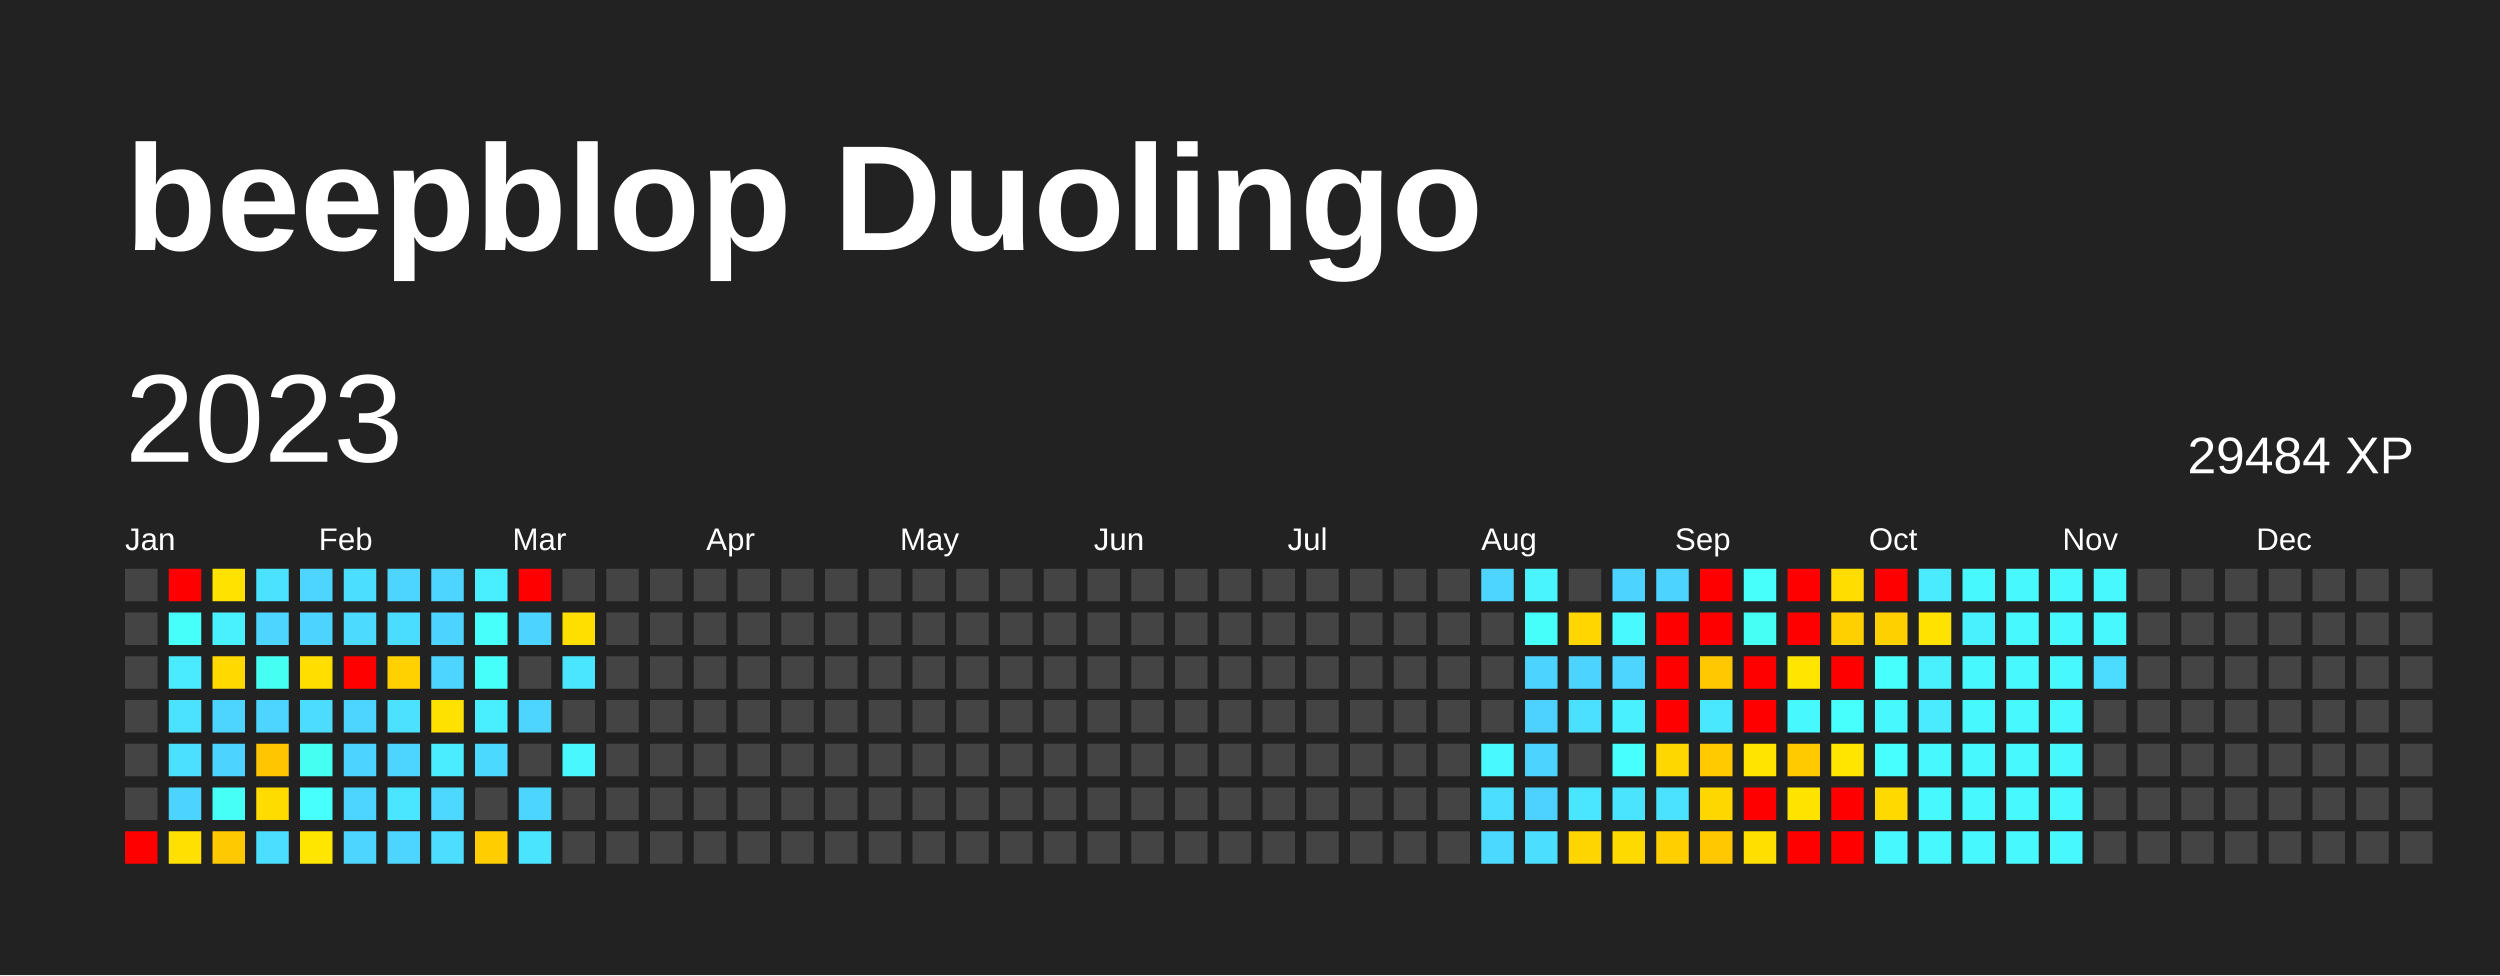
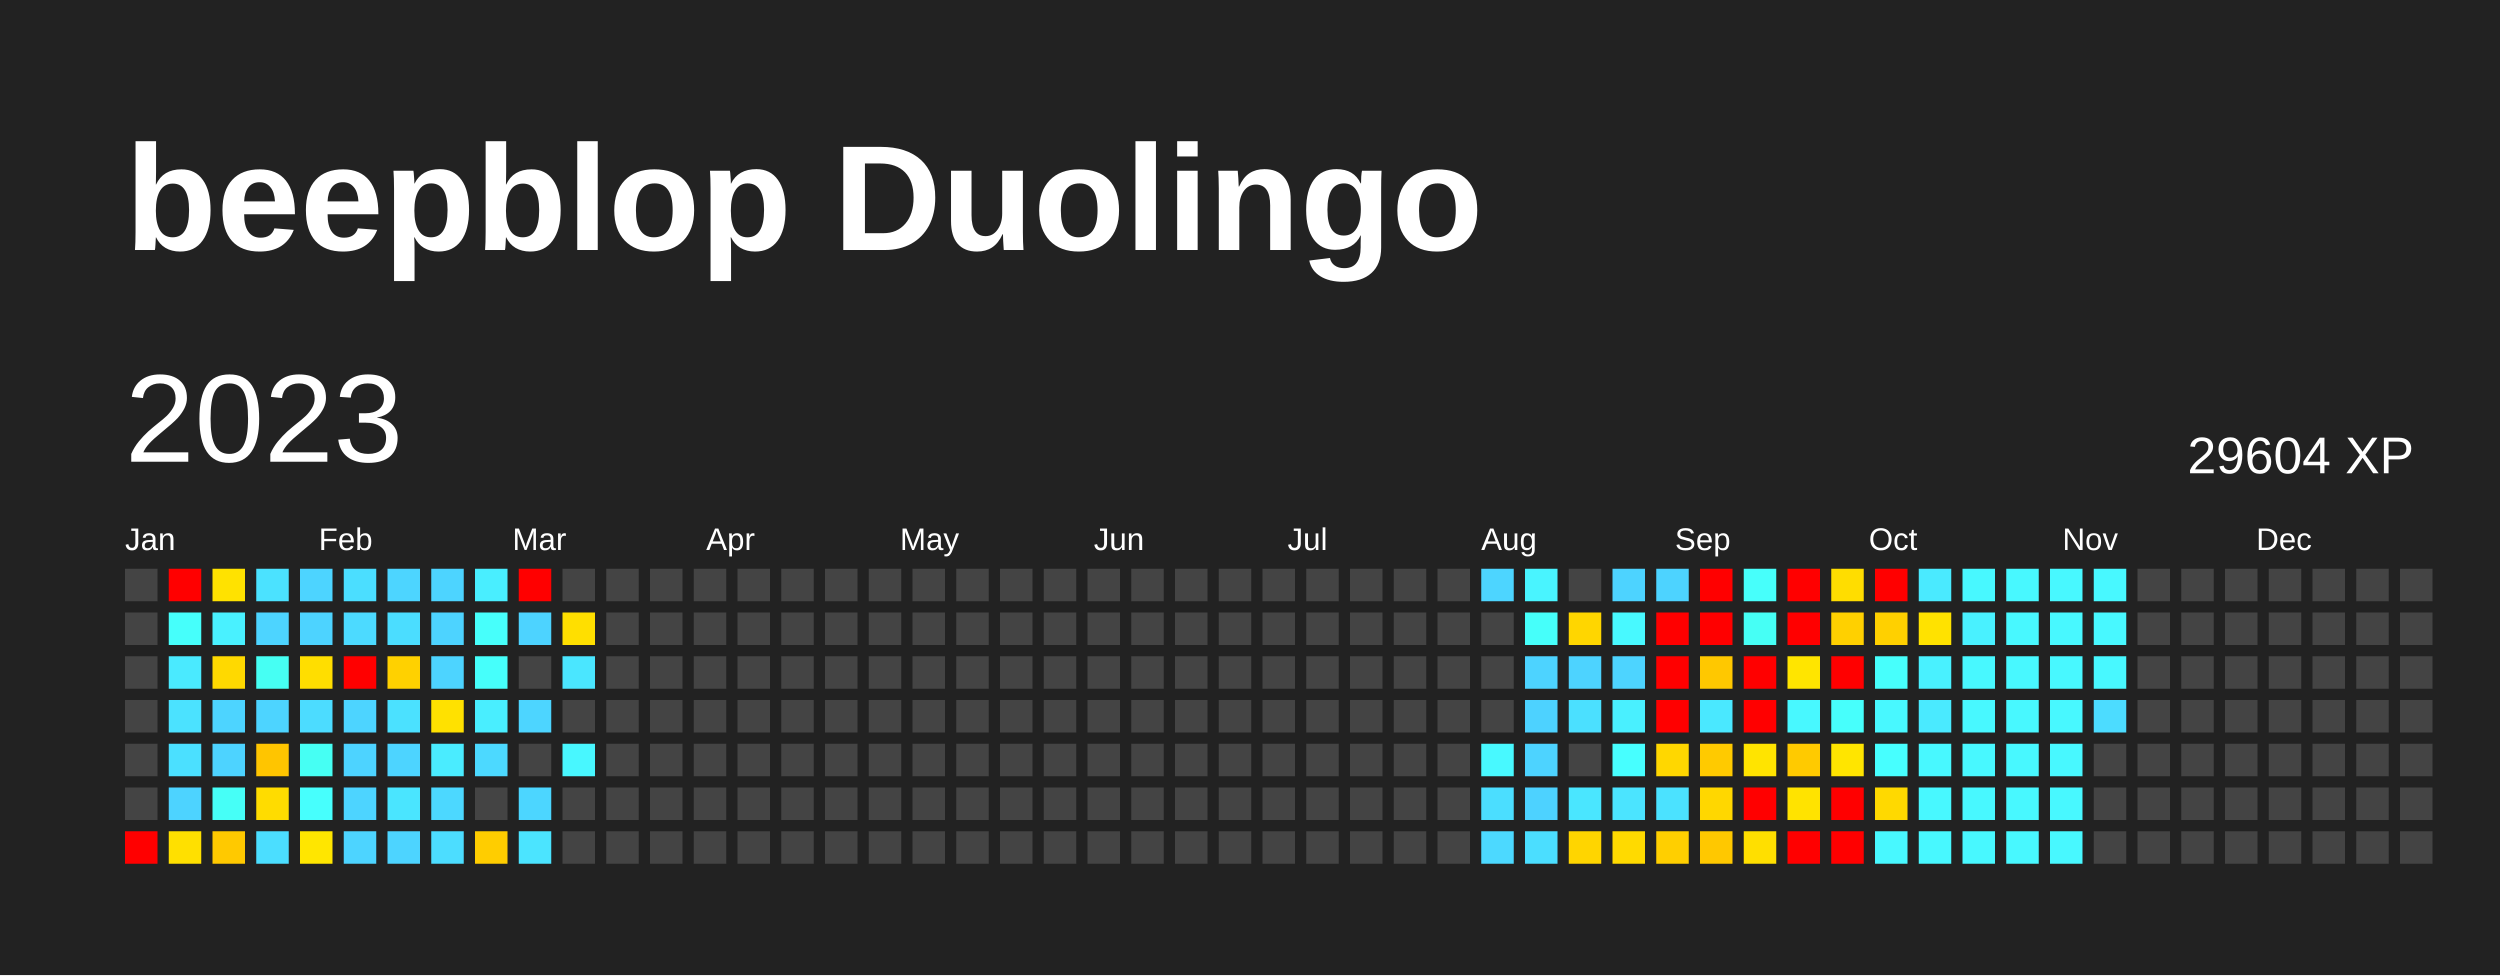
<svg xmlns="http://www.w3.org/2000/svg" baseProfile="full" height="78mm" version="1.1" viewBox="0,0,200,78" width="200mm">
  <defs />
  <rect fill="#222222" height="78" width="200" x="0" y="0" />
  <text fill="#FFFFFF" style="font-size:12px; font-family:Arial; font-weight:bold;" x="10" y="20">beepblop Duolingo</text>
  <text dominant-baseline="hanging" fill="#FFFFFF" style="font-size:10.0px; font-family:Arial;" x="10" y="30">2023</text>
-   <text dominant-baseline="hanging" fill="#FFFFFF" style="font-size:4.125px; font-family:Arial;" x="175" y="35">29484 XP</text>
+   <text dominant-baseline="hanging" fill="#FFFFFF" style="font-size:4.125px; font-family:Arial;" x="175" y="35">29604 XP</text>
  <text fill="#FFFFFF" style="font-size:2.5px; font-family:Arial" x="10.0" y="44">Jan</text>
  <text fill="#FFFFFF" style="font-size:2.5px; font-family:Arial" x="25.5" y="44">Feb</text>
  <text fill="#FFFFFF" style="font-size:2.5px; font-family:Arial" x="41.0" y="44">Mar</text>
  <text fill="#FFFFFF" style="font-size:2.5px; font-family:Arial" x="56.5" y="44">Apr</text>
  <text fill="#FFFFFF" style="font-size:2.5px; font-family:Arial" x="72.0" y="44">May</text>
  <text fill="#FFFFFF" style="font-size:2.5px; font-family:Arial" x="87.5" y="44">Jun</text>
  <text fill="#FFFFFF" style="font-size:2.5px; font-family:Arial" x="103.0" y="44">Jul</text>
  <text fill="#FFFFFF" style="font-size:2.5px; font-family:Arial" x="118.5" y="44">Aug</text>
  <text fill="#FFFFFF" style="font-size:2.5px; font-family:Arial" x="134.0" y="44">Sep</text>
  <text fill="#FFFFFF" style="font-size:2.5px; font-family:Arial" x="149.5" y="44">Oct</text>
  <text fill="#FFFFFF" style="font-size:2.5px; font-family:Arial" x="165.0" y="44">Nov</text>
  <text fill="#FFFFFF" style="font-size:2.5px; font-family:Arial" x="180.5" y="44">Dec</text>
  <rect fill="#444444" height="2.6" width="2.6" x="10.0" y="45.5" />
  <rect fill="#444444" height="2.6" width="2.6" x="10.0" y="49.0" />
  <rect fill="#444444" height="2.6" width="2.6" x="10.0" y="52.5" />
  <rect fill="#444444" height="2.6" width="2.6" x="10.0" y="56.0" />
  <rect fill="#444444" height="2.6" width="2.6" x="10.0" y="59.5" />
  <rect fill="#444444" height="2.6" width="2.6" x="10.0" y="63.0" />
  <rect fill="red" height="2.6" width="2.6" x="10.0" y="66.5" />
  <rect fill="red" height="2.6" width="2.6" x="13.5" y="45.5" />
  <rect fill="#46fffb" height="2.6" width="2.6" x="13.5" y="49.0" />
  <rect fill="#4aeaff" height="2.6" width="2.6" x="13.5" y="52.5" />
  <rect fill="#4be2ff" height="2.6" width="2.6" x="13.5" y="56.0" />
  <rect fill="#4be0ff" height="2.6" width="2.6" x="13.5" y="59.5" />
  <rect fill="#4dd3ff" height="2.6" width="2.6" x="13.5" y="63.0" />
  <rect fill="#ffe000" height="2.6" width="2.6" x="13.5" y="66.5" />
  <rect fill="#ffe200" height="2.6" width="2.6" x="17.0" y="45.5" />
  <rect fill="#49f1ff" height="2.6" width="2.6" x="17.0" y="49.0" />
  <rect fill="#ffd900" height="2.6" width="2.6" x="17.0" y="52.5" />
  <rect fill="#4dd4ff" height="2.6" width="2.6" x="17.0" y="56.0" />
  <rect fill="#4dd3ff" height="2.6" width="2.6" x="17.0" y="59.5" />
  <rect fill="#46fff7" height="2.6" width="2.6" x="17.0" y="63.0" />
  <rect fill="#ffc900" height="2.6" width="2.6" x="17.0" y="66.5" />
  <rect fill="#4be2ff" height="2.6" width="2.6" x="20.5" y="45.5" />
  <rect fill="#4dd4ff" height="2.6" width="2.6" x="20.5" y="49.0" />
  <rect fill="#46fff3" height="2.6" width="2.6" x="20.5" y="52.5" />
  <rect fill="#4dd4ff" height="2.6" width="2.6" x="20.5" y="56.0" />
  <rect fill="#ffc500" height="2.6" width="2.6" x="20.5" y="59.5" />
  <rect fill="#ffdc00" height="2.6" width="2.6" x="20.5" y="63.0" />
  <rect fill="#4bdeff" height="2.6" width="2.6" x="20.5" y="66.5" />
  <rect fill="#4dd4ff" height="2.6" width="2.6" x="24.0" y="45.5" />
  <rect fill="#4dd3ff" height="2.6" width="2.6" x="24.0" y="49.0" />
  <rect fill="#ffde00" height="2.6" width="2.6" x="24.0" y="52.5" />
  <rect fill="#4cdcff" height="2.6" width="2.6" x="24.0" y="56.0" />
  <rect fill="#46fff3" height="2.6" width="2.6" x="24.0" y="59.5" />
  <rect fill="#47fffd" height="2.6" width="2.6" x="24.0" y="63.0" />
  <rect fill="#ffe600" height="2.6" width="2.6" x="24.0" y="66.5" />
  <rect fill="#4bdeff" height="2.6" width="2.6" x="27.5" y="45.5" />
  <rect fill="#4cdaff" height="2.6" width="2.6" x="27.5" y="49.0" />
  <rect fill="red" height="2.6" width="2.6" x="27.5" y="52.5" />
  <rect fill="#4dd4ff" height="2.6" width="2.6" x="27.5" y="56.0" />
  <rect fill="#4dd3ff" height="2.6" width="2.6" x="27.5" y="59.5" />
  <rect fill="#4dd4ff" height="2.6" width="2.6" x="27.5" y="63.0" />
  <rect fill="#4dd4ff" height="2.6" width="2.6" x="27.5" y="66.5" />
  <rect fill="#4dd5ff" height="2.6" width="2.6" x="31.0" y="45.5" />
  <rect fill="#4bddff" height="2.6" width="2.6" x="31.0" y="49.0" />
  <rect fill="#ffd100" height="2.6" width="2.6" x="31.0" y="52.5" />
  <rect fill="#4be1ff" height="2.6" width="2.6" x="31.0" y="56.0" />
  <rect fill="#4dd4ff" height="2.6" width="2.6" x="31.0" y="59.5" />
  <rect fill="#4ae5ff" height="2.6" width="2.6" x="31.0" y="63.0" />
  <rect fill="#4dd4ff" height="2.6" width="2.6" x="31.0" y="66.5" />
  <rect fill="#4dd4ff" height="2.6" width="2.6" x="34.5" y="45.5" />
  <rect fill="#4dd3ff" height="2.6" width="2.6" x="34.5" y="49.0" />
  <rect fill="#4dd4ff" height="2.6" width="2.6" x="34.5" y="52.5" />
  <rect fill="#ffe100" height="2.6" width="2.6" x="34.5" y="56.0" />
  <rect fill="#4aecff" height="2.6" width="2.6" x="34.5" y="59.5" />
  <rect fill="#4cd8ff" height="2.6" width="2.6" x="34.5" y="63.0" />
  <rect fill="#4cddff" height="2.6" width="2.6" x="34.5" y="66.5" />
  <rect fill="#49eeff" height="2.6" width="2.6" x="38.0" y="45.5" />
  <rect fill="#47fffb" height="2.6" width="2.6" x="38.0" y="49.0" />
  <rect fill="#46fffb" height="2.6" width="2.6" x="38.0" y="52.5" />
  <rect fill="#49eeff" height="2.6" width="2.6" x="38.0" y="56.0" />
  <rect fill="#4cd9ff" height="2.6" width="2.6" x="38.0" y="59.5" />
  <rect fill="#444444" height="2.6" width="2.6" x="38.0" y="63.0" />
  <rect fill="#ffcd00" height="2.6" width="2.6" x="38.0" y="66.5" />
  <rect fill="red" height="2.6" width="2.6" x="41.5" y="45.5" />
  <rect fill="#4dd3ff" height="2.6" width="2.6" x="41.5" y="49.0" />
  <rect fill="#444444" height="2.6" width="2.6" x="41.5" y="52.5" />
  <rect fill="#4dd5ff" height="2.6" width="2.6" x="41.5" y="56.0" />
  <rect fill="#444444" height="2.6" width="2.6" x="41.5" y="59.5" />
  <rect fill="#4cd6ff" height="2.6" width="2.6" x="41.5" y="63.0" />
  <rect fill="#4be4ff" height="2.6" width="2.6" x="41.5" y="66.5" />
  <rect fill="#444444" height="2.6" width="2.6" x="45.0" y="45.5" />
  <rect fill="#ffdf00" height="2.6" width="2.6" x="45.0" y="49.0" />
  <rect fill="#4ae6ff" height="2.6" width="2.6" x="45.0" y="52.5" />
  <rect fill="#444444" height="2.6" width="2.6" x="45.0" y="56.0" />
  <rect fill="#48f7ff" height="2.6" width="2.6" x="45.0" y="59.5" />
  <rect fill="#444444" height="2.6" width="2.6" x="45.0" y="63.0" />
  <rect fill="#444444" height="2.6" width="2.6" x="45.0" y="66.5" />
  <rect fill="#444444" height="2.6" width="2.6" x="48.5" y="45.5" />
  <rect fill="#444444" height="2.6" width="2.6" x="48.5" y="49.0" />
  <rect fill="#444444" height="2.6" width="2.6" x="48.5" y="52.5" />
  <rect fill="#444444" height="2.6" width="2.6" x="48.5" y="56.0" />
  <rect fill="#444444" height="2.6" width="2.6" x="48.5" y="59.5" />
  <rect fill="#444444" height="2.6" width="2.6" x="48.5" y="63.0" />
  <rect fill="#444444" height="2.6" width="2.6" x="48.5" y="66.5" />
  <rect fill="#444444" height="2.6" width="2.6" x="52.0" y="45.5" />
  <rect fill="#444444" height="2.6" width="2.6" x="52.0" y="49.0" />
  <rect fill="#444444" height="2.6" width="2.6" x="52.0" y="52.5" />
  <rect fill="#444444" height="2.6" width="2.6" x="52.0" y="56.0" />
  <rect fill="#444444" height="2.6" width="2.6" x="52.0" y="59.5" />
  <rect fill="#444444" height="2.6" width="2.6" x="52.0" y="63.0" />
  <rect fill="#444444" height="2.6" width="2.6" x="52.0" y="66.5" />
  <rect fill="#444444" height="2.6" width="2.6" x="55.5" y="45.5" />
  <rect fill="#444444" height="2.6" width="2.6" x="55.5" y="49.0" />
  <rect fill="#444444" height="2.6" width="2.6" x="55.5" y="52.5" />
  <rect fill="#444444" height="2.6" width="2.6" x="55.5" y="56.0" />
  <rect fill="#444444" height="2.6" width="2.6" x="55.5" y="59.5" />
  <rect fill="#444444" height="2.6" width="2.6" x="55.5" y="63.0" />
  <rect fill="#444444" height="2.6" width="2.6" x="55.5" y="66.5" />
  <rect fill="#444444" height="2.6" width="2.6" x="59.0" y="45.5" />
  <rect fill="#444444" height="2.6" width="2.6" x="59.0" y="49.0" />
  <rect fill="#444444" height="2.6" width="2.6" x="59.0" y="52.5" />
  <rect fill="#444444" height="2.6" width="2.6" x="59.0" y="56.0" />
  <rect fill="#444444" height="2.6" width="2.6" x="59.0" y="59.5" />
  <rect fill="#444444" height="2.6" width="2.6" x="59.0" y="63.0" />
  <rect fill="#444444" height="2.6" width="2.6" x="59.0" y="66.5" />
  <rect fill="#444444" height="2.6" width="2.6" x="62.5" y="45.5" />
  <rect fill="#444444" height="2.6" width="2.6" x="62.5" y="49.0" />
  <rect fill="#444444" height="2.6" width="2.6" x="62.5" y="52.5" />
  <rect fill="#444444" height="2.6" width="2.6" x="62.5" y="56.0" />
  <rect fill="#444444" height="2.6" width="2.6" x="62.5" y="59.5" />
  <rect fill="#444444" height="2.6" width="2.6" x="62.5" y="63.0" />
  <rect fill="#444444" height="2.6" width="2.6" x="62.5" y="66.5" />
  <rect fill="#444444" height="2.6" width="2.6" x="66.0" y="45.5" />
  <rect fill="#444444" height="2.6" width="2.6" x="66.0" y="49.0" />
  <rect fill="#444444" height="2.6" width="2.6" x="66.0" y="52.5" />
  <rect fill="#444444" height="2.6" width="2.6" x="66.0" y="56.0" />
  <rect fill="#444444" height="2.6" width="2.6" x="66.0" y="59.5" />
  <rect fill="#444444" height="2.6" width="2.6" x="66.0" y="63.0" />
  <rect fill="#444444" height="2.6" width="2.6" x="66.0" y="66.5" />
  <rect fill="#444444" height="2.6" width="2.6" x="69.5" y="45.5" />
  <rect fill="#444444" height="2.6" width="2.6" x="69.5" y="49.0" />
  <rect fill="#444444" height="2.6" width="2.6" x="69.5" y="52.5" />
  <rect fill="#444444" height="2.6" width="2.6" x="69.5" y="56.0" />
  <rect fill="#444444" height="2.6" width="2.6" x="69.5" y="59.5" />
  <rect fill="#444444" height="2.6" width="2.6" x="69.5" y="63.0" />
  <rect fill="#444444" height="2.6" width="2.6" x="69.5" y="66.5" />
  <rect fill="#444444" height="2.6" width="2.6" x="73.0" y="45.5" />
  <rect fill="#444444" height="2.6" width="2.6" x="73.0" y="49.0" />
  <rect fill="#444444" height="2.6" width="2.6" x="73.0" y="52.5" />
  <rect fill="#444444" height="2.6" width="2.6" x="73.0" y="56.0" />
  <rect fill="#444444" height="2.6" width="2.6" x="73.0" y="59.5" />
  <rect fill="#444444" height="2.6" width="2.6" x="73.0" y="63.0" />
  <rect fill="#444444" height="2.6" width="2.6" x="73.0" y="66.5" />
  <rect fill="#444444" height="2.6" width="2.6" x="76.5" y="45.5" />
  <rect fill="#444444" height="2.6" width="2.6" x="76.5" y="49.0" />
  <rect fill="#444444" height="2.6" width="2.6" x="76.5" y="52.5" />
  <rect fill="#444444" height="2.6" width="2.6" x="76.5" y="56.0" />
  <rect fill="#444444" height="2.6" width="2.6" x="76.5" y="59.5" />
  <rect fill="#444444" height="2.6" width="2.6" x="76.5" y="63.0" />
  <rect fill="#444444" height="2.6" width="2.6" x="76.5" y="66.5" />
  <rect fill="#444444" height="2.6" width="2.6" x="80.0" y="45.5" />
  <rect fill="#444444" height="2.6" width="2.6" x="80.0" y="49.0" />
  <rect fill="#444444" height="2.6" width="2.6" x="80.0" y="52.5" />
  <rect fill="#444444" height="2.6" width="2.6" x="80.0" y="56.0" />
  <rect fill="#444444" height="2.6" width="2.6" x="80.0" y="59.5" />
  <rect fill="#444444" height="2.6" width="2.6" x="80.0" y="63.0" />
  <rect fill="#444444" height="2.6" width="2.6" x="80.0" y="66.5" />
  <rect fill="#444444" height="2.6" width="2.6" x="83.5" y="45.5" />
  <rect fill="#444444" height="2.6" width="2.6" x="83.5" y="49.0" />
  <rect fill="#444444" height="2.6" width="2.6" x="83.5" y="52.5" />
  <rect fill="#444444" height="2.6" width="2.6" x="83.5" y="56.0" />
  <rect fill="#444444" height="2.6" width="2.6" x="83.5" y="59.5" />
  <rect fill="#444444" height="2.6" width="2.6" x="83.5" y="63.0" />
  <rect fill="#444444" height="2.6" width="2.6" x="83.5" y="66.5" />
  <rect fill="#444444" height="2.6" width="2.6" x="87.0" y="45.5" />
  <rect fill="#444444" height="2.6" width="2.6" x="87.0" y="49.0" />
  <rect fill="#444444" height="2.6" width="2.6" x="87.0" y="52.5" />
  <rect fill="#444444" height="2.6" width="2.6" x="87.0" y="56.0" />
  <rect fill="#444444" height="2.6" width="2.6" x="87.0" y="59.5" />
  <rect fill="#444444" height="2.6" width="2.6" x="87.0" y="63.0" />
  <rect fill="#444444" height="2.6" width="2.6" x="87.0" y="66.5" />
  <rect fill="#444444" height="2.6" width="2.6" x="90.5" y="45.5" />
  <rect fill="#444444" height="2.6" width="2.6" x="90.5" y="49.0" />
  <rect fill="#444444" height="2.6" width="2.6" x="90.5" y="52.5" />
  <rect fill="#444444" height="2.6" width="2.6" x="90.5" y="56.0" />
  <rect fill="#444444" height="2.6" width="2.6" x="90.5" y="59.5" />
  <rect fill="#444444" height="2.6" width="2.6" x="90.5" y="63.0" />
  <rect fill="#444444" height="2.6" width="2.6" x="90.5" y="66.5" />
  <rect fill="#444444" height="2.6" width="2.6" x="94.0" y="45.5" />
  <rect fill="#444444" height="2.6" width="2.6" x="94.0" y="49.0" />
  <rect fill="#444444" height="2.6" width="2.6" x="94.0" y="52.5" />
  <rect fill="#444444" height="2.6" width="2.6" x="94.0" y="56.0" />
  <rect fill="#444444" height="2.6" width="2.6" x="94.0" y="59.5" />
  <rect fill="#444444" height="2.6" width="2.6" x="94.0" y="63.0" />
  <rect fill="#444444" height="2.6" width="2.6" x="94.0" y="66.5" />
  <rect fill="#444444" height="2.6" width="2.6" x="97.5" y="45.5" />
  <rect fill="#444444" height="2.6" width="2.6" x="97.5" y="49.0" />
  <rect fill="#444444" height="2.6" width="2.6" x="97.5" y="52.5" />
  <rect fill="#444444" height="2.6" width="2.6" x="97.5" y="56.0" />
  <rect fill="#444444" height="2.6" width="2.6" x="97.5" y="59.5" />
  <rect fill="#444444" height="2.6" width="2.6" x="97.5" y="63.0" />
  <rect fill="#444444" height="2.6" width="2.6" x="97.5" y="66.5" />
  <rect fill="#444444" height="2.6" width="2.6" x="101.0" y="45.5" />
  <rect fill="#444444" height="2.6" width="2.6" x="101.0" y="49.0" />
  <rect fill="#444444" height="2.6" width="2.6" x="101.0" y="52.5" />
  <rect fill="#444444" height="2.6" width="2.6" x="101.0" y="56.0" />
  <rect fill="#444444" height="2.6" width="2.6" x="101.0" y="59.5" />
  <rect fill="#444444" height="2.6" width="2.6" x="101.0" y="63.0" />
  <rect fill="#444444" height="2.6" width="2.6" x="101.0" y="66.5" />
  <rect fill="#444444" height="2.6" width="2.6" x="104.5" y="45.5" />
  <rect fill="#444444" height="2.6" width="2.6" x="104.5" y="49.0" />
  <rect fill="#444444" height="2.6" width="2.6" x="104.5" y="52.5" />
  <rect fill="#444444" height="2.6" width="2.6" x="104.5" y="56.0" />
  <rect fill="#444444" height="2.6" width="2.6" x="104.5" y="59.5" />
  <rect fill="#444444" height="2.6" width="2.6" x="104.5" y="63.0" />
  <rect fill="#444444" height="2.6" width="2.6" x="104.5" y="66.5" />
  <rect fill="#444444" height="2.6" width="2.6" x="108.0" y="45.5" />
  <rect fill="#444444" height="2.6" width="2.6" x="108.0" y="49.0" />
  <rect fill="#444444" height="2.6" width="2.6" x="108.0" y="52.5" />
  <rect fill="#444444" height="2.6" width="2.6" x="108.0" y="56.0" />
  <rect fill="#444444" height="2.6" width="2.6" x="108.0" y="59.5" />
  <rect fill="#444444" height="2.6" width="2.6" x="108.0" y="63.0" />
  <rect fill="#444444" height="2.6" width="2.6" x="108.0" y="66.5" />
  <rect fill="#444444" height="2.6" width="2.6" x="111.5" y="45.5" />
  <rect fill="#444444" height="2.6" width="2.6" x="111.5" y="49.0" />
  <rect fill="#444444" height="2.6" width="2.6" x="111.5" y="52.5" />
  <rect fill="#444444" height="2.6" width="2.6" x="111.5" y="56.0" />
  <rect fill="#444444" height="2.6" width="2.6" x="111.5" y="59.5" />
  <rect fill="#444444" height="2.6" width="2.6" x="111.5" y="63.0" />
  <rect fill="#444444" height="2.6" width="2.6" x="111.5" y="66.5" />
  <rect fill="#444444" height="2.6" width="2.6" x="115.0" y="45.5" />
  <rect fill="#444444" height="2.6" width="2.6" x="115.0" y="49.0" />
  <rect fill="#444444" height="2.6" width="2.6" x="115.0" y="52.5" />
  <rect fill="#444444" height="2.6" width="2.6" x="115.0" y="56.0" />
  <rect fill="#444444" height="2.6" width="2.6" x="115.0" y="59.5" />
  <rect fill="#444444" height="2.6" width="2.6" x="115.0" y="63.0" />
  <rect fill="#444444" height="2.6" width="2.6" x="115.0" y="66.5" />
  <rect fill="#4dd5ff" height="2.6" width="2.6" x="118.5" y="45.5" />
  <rect fill="#444444" height="2.6" width="2.6" x="118.5" y="49.0" />
  <rect fill="#444444" height="2.6" width="2.6" x="118.5" y="52.5" />
  <rect fill="#444444" height="2.6" width="2.6" x="118.5" y="56.0" />
  <rect fill="#48f9ff" height="2.6" width="2.6" x="118.5" y="59.5" />
  <rect fill="#4bdeff" height="2.6" width="2.6" x="118.5" y="63.0" />
  <rect fill="#4cd9ff" height="2.6" width="2.6" x="118.5" y="66.5" />
  <rect fill="#49f4ff" height="2.6" width="2.6" x="122.0" y="45.5" />
  <rect fill="#46fffa" height="2.6" width="2.6" x="122.0" y="49.0" />
  <rect fill="#4dd3ff" height="2.6" width="2.6" x="122.0" y="52.5" />
  <rect fill="#4dd2ff" height="2.6" width="2.6" x="122.0" y="56.0" />
  <rect fill="#4dd3ff" height="2.6" width="2.6" x="122.0" y="59.5" />
  <rect fill="#4dd2ff" height="2.6" width="2.6" x="122.0" y="63.0" />
  <rect fill="#4bdeff" height="2.6" width="2.6" x="122.0" y="66.5" />
  <rect fill="#444444" height="2.6" width="2.6" x="125.5" y="45.5" />
  <rect fill="#ffd600" height="2.6" width="2.6" x="125.5" y="49.0" />
  <rect fill="#4dd3ff" height="2.6" width="2.6" x="125.5" y="52.5" />
  <rect fill="#4be0ff" height="2.6" width="2.6" x="125.5" y="56.0" />
  <rect fill="#444444" height="2.6" width="2.6" x="125.5" y="59.5" />
  <rect fill="#4ae6ff" height="2.6" width="2.6" x="125.5" y="63.0" />
  <rect fill="#ffd500" height="2.6" width="2.6" x="125.5" y="66.5" />
  <rect fill="#4dd3ff" height="2.6" width="2.6" x="129.0" y="45.5" />
  <rect fill="#48f9ff" height="2.6" width="2.6" x="129.0" y="49.0" />
  <rect fill="#4dd4ff" height="2.6" width="2.6" x="129.0" y="52.5" />
  <rect fill="#49f0ff" height="2.6" width="2.6" x="129.0" y="56.0" />
  <rect fill="#47ffff" height="2.6" width="2.6" x="129.0" y="59.5" />
  <rect fill="#4be4ff" height="2.6" width="2.6" x="129.0" y="63.0" />
  <rect fill="#ffda00" height="2.6" width="2.6" x="129.0" y="66.5" />
  <rect fill="#4dd3ff" height="2.6" width="2.6" x="132.5" y="45.5" />
  <rect fill="red" height="2.6" width="2.6" x="132.5" y="49.0" />
  <rect fill="red" height="2.6" width="2.6" x="132.5" y="52.5" />
  <rect fill="red" height="2.6" width="2.6" x="132.5" y="56.0" />
  <rect fill="#ffd700" height="2.6" width="2.6" x="132.5" y="59.5" />
  <rect fill="#4be2ff" height="2.6" width="2.6" x="132.5" y="63.0" />
  <rect fill="#ffcf00" height="2.6" width="2.6" x="132.5" y="66.5" />
  <rect fill="red" height="2.6" width="2.6" x="136.0" y="45.5" />
  <rect fill="red" height="2.6" width="2.6" x="136.0" y="49.0" />
  <rect fill="#ffc800" height="2.6" width="2.6" x="136.0" y="52.5" />
  <rect fill="#4ae8ff" height="2.6" width="2.6" x="136.0" y="56.0" />
  <rect fill="#ffca00" height="2.6" width="2.6" x="136.0" y="59.5" />
  <rect fill="#ffd700" height="2.6" width="2.6" x="136.0" y="63.0" />
  <rect fill="#ffc800" height="2.6" width="2.6" x="136.0" y="66.5" />
  <rect fill="#47fffb" height="2.6" width="2.6" x="139.5" y="45.5" />
  <rect fill="#46fff5" height="2.6" width="2.6" x="139.5" y="49.0" />
  <rect fill="red" height="2.6" width="2.6" x="139.5" y="52.5" />
  <rect fill="red" height="2.6" width="2.6" x="139.5" y="56.0" />
  <rect fill="#ffe400" height="2.6" width="2.6" x="139.5" y="59.5" />
  <rect fill="red" height="2.6" width="2.6" x="139.5" y="63.0" />
  <rect fill="#ffdf00" height="2.6" width="2.6" x="139.5" y="66.5" />
  <rect fill="red" height="2.6" width="2.6" x="143.0" y="45.5" />
  <rect fill="red" height="2.6" width="2.6" x="143.0" y="49.0" />
  <rect fill="#ffe500" height="2.6" width="2.6" x="143.0" y="52.5" />
  <rect fill="#48f8ff" height="2.6" width="2.6" x="143.0" y="56.0" />
  <rect fill="#ffca00" height="2.6" width="2.6" x="143.0" y="59.5" />
  <rect fill="#ffe300" height="2.6" width="2.6" x="143.0" y="63.0" />
  <rect fill="red" height="2.6" width="2.6" x="143.0" y="66.5" />
  <rect fill="#ffdd00" height="2.6" width="2.6" x="146.5" y="45.5" />
  <rect fill="#ffd000" height="2.6" width="2.6" x="146.5" y="49.0" />
  <rect fill="red" height="2.6" width="2.6" x="146.5" y="52.5" />
  <rect fill="#47fffc" height="2.6" width="2.6" x="146.5" y="56.0" />
  <rect fill="#ffe500" height="2.6" width="2.6" x="146.5" y="59.5" />
  <rect fill="red" height="2.6" width="2.6" x="146.5" y="63.0" />
  <rect fill="red" height="2.6" width="2.6" x="146.5" y="66.5" />
  <rect fill="red" height="2.6" width="2.6" x="150.0" y="45.5" />
  <rect fill="#ffd000" height="2.6" width="2.6" x="150.0" y="49.0" />
  <rect fill="#47fffc" height="2.6" width="2.6" x="150.0" y="52.5" />
  <rect fill="#48f8ff" height="2.6" width="2.6" x="150.0" y="56.0" />
  <rect fill="#47ffff" height="2.6" width="2.6" x="150.0" y="59.5" />
  <rect fill="#ffd900" height="2.6" width="2.6" x="150.0" y="63.0" />
  <rect fill="#48f8ff" height="2.6" width="2.6" x="150.0" y="66.5" />
  <rect fill="#4aeaff" height="2.6" width="2.6" x="153.5" y="45.5" />
  <rect fill="#ffe200" height="2.6" width="2.6" x="153.5" y="49.0" />
  <rect fill="#49f1ff" height="2.6" width="2.6" x="153.5" y="52.5" />
  <rect fill="#4aeaff" height="2.6" width="2.6" x="153.5" y="56.0" />
  <rect fill="#48f8ff" height="2.6" width="2.6" x="153.5" y="59.5" />
  <rect fill="#48f8ff" height="2.6" width="2.6" x="153.5" y="63.0" />
  <rect fill="#48f8ff" height="2.6" width="2.6" x="153.5" y="66.5" />
  <rect fill="#48f8ff" height="2.6" width="2.6" x="157.0" y="45.5" />
  <rect fill="#49f1ff" height="2.6" width="2.6" x="157.0" y="49.0" />
  <rect fill="#48f8ff" height="2.6" width="2.6" x="157.0" y="52.5" />
  <rect fill="#48f8ff" height="2.6" width="2.6" x="157.0" y="56.0" />
  <rect fill="#48f8ff" height="2.6" width="2.6" x="157.0" y="59.5" />
  <rect fill="#48f8ff" height="2.6" width="2.6" x="157.0" y="63.0" />
  <rect fill="#48f8ff" height="2.6" width="2.6" x="157.0" y="66.5" />
  <rect fill="#48f8ff" height="2.6" width="2.6" x="160.5" y="45.5" />
  <rect fill="#48f8ff" height="2.6" width="2.6" x="160.5" y="49.0" />
  <rect fill="#48f8ff" height="2.6" width="2.6" x="160.5" y="52.5" />
  <rect fill="#48f8ff" height="2.6" width="2.6" x="160.5" y="56.0" />
  <rect fill="#48f8ff" height="2.6" width="2.6" x="160.5" y="59.5" />
  <rect fill="#48f8ff" height="2.6" width="2.6" x="160.5" y="63.0" />
  <rect fill="#48f8ff" height="2.6" width="2.6" x="160.5" y="66.5" />
  <rect fill="#48f8ff" height="2.6" width="2.6" x="164.0" y="45.5" />
  <rect fill="#48f8ff" height="2.6" width="2.6" x="164.0" y="49.0" />
  <rect fill="#48f8ff" height="2.6" width="2.6" x="164.0" y="52.5" />
  <rect fill="#48f8ff" height="2.6" width="2.6" x="164.0" y="56.0" />
  <rect fill="#48f8ff" height="2.6" width="2.6" x="164.0" y="59.5" />
  <rect fill="#48f8ff" height="2.6" width="2.6" x="164.0" y="63.0" />
  <rect fill="#48f8ff" height="2.6" width="2.6" x="164.0" y="66.5" />
  <rect fill="#48f8ff" height="2.6" width="2.6" x="167.5" y="45.5" />
  <rect fill="#48f8ff" height="2.6" width="2.6" x="167.5" y="49.0" />
-   <rect fill="#4cdcff" height="2.6" width="2.6" x="167.5" y="52.5" />
-   <rect fill="#444444" height="2.6" width="2.6" x="167.5" y="56.0" />
+   <rect fill="#48f8ff" height="2.6" width="2.6" x="167.5" y="52.5" />
+   <rect fill="#4cdcff" height="2.6" width="2.6" x="167.5" y="56.0" />
  <rect fill="#444444" height="2.6" width="2.6" x="167.5" y="59.5" />
  <rect fill="#444444" height="2.6" width="2.6" x="167.5" y="63.0" />
  <rect fill="#444444" height="2.6" width="2.6" x="167.5" y="66.5" />
  <rect fill="#444444" height="2.6" width="2.6" x="171.0" y="45.5" />
  <rect fill="#444444" height="2.6" width="2.6" x="171.0" y="49.0" />
  <rect fill="#444444" height="2.6" width="2.6" x="171.0" y="52.5" />
  <rect fill="#444444" height="2.6" width="2.6" x="171.0" y="56.0" />
  <rect fill="#444444" height="2.6" width="2.6" x="171.0" y="59.5" />
  <rect fill="#444444" height="2.6" width="2.6" x="171.0" y="63.0" />
  <rect fill="#444444" height="2.6" width="2.6" x="171.0" y="66.5" />
  <rect fill="#444444" height="2.6" width="2.6" x="174.5" y="45.5" />
  <rect fill="#444444" height="2.6" width="2.6" x="174.5" y="49.0" />
  <rect fill="#444444" height="2.6" width="2.6" x="174.5" y="52.5" />
  <rect fill="#444444" height="2.6" width="2.6" x="174.5" y="56.0" />
  <rect fill="#444444" height="2.6" width="2.6" x="174.5" y="59.5" />
  <rect fill="#444444" height="2.6" width="2.6" x="174.5" y="63.0" />
  <rect fill="#444444" height="2.6" width="2.6" x="174.5" y="66.5" />
  <rect fill="#444444" height="2.6" width="2.6" x="178.0" y="45.5" />
  <rect fill="#444444" height="2.6" width="2.6" x="178.0" y="49.0" />
  <rect fill="#444444" height="2.6" width="2.6" x="178.0" y="52.5" />
  <rect fill="#444444" height="2.6" width="2.6" x="178.0" y="56.0" />
  <rect fill="#444444" height="2.6" width="2.6" x="178.0" y="59.5" />
  <rect fill="#444444" height="2.6" width="2.6" x="178.0" y="63.0" />
  <rect fill="#444444" height="2.6" width="2.6" x="178.0" y="66.5" />
  <rect fill="#444444" height="2.6" width="2.6" x="181.5" y="45.5" />
  <rect fill="#444444" height="2.6" width="2.6" x="181.5" y="49.0" />
  <rect fill="#444444" height="2.6" width="2.6" x="181.5" y="52.5" />
  <rect fill="#444444" height="2.6" width="2.6" x="181.5" y="56.0" />
  <rect fill="#444444" height="2.6" width="2.6" x="181.5" y="59.5" />
  <rect fill="#444444" height="2.6" width="2.6" x="181.5" y="63.0" />
  <rect fill="#444444" height="2.6" width="2.6" x="181.5" y="66.5" />
  <rect fill="#444444" height="2.6" width="2.6" x="185.0" y="45.5" />
  <rect fill="#444444" height="2.6" width="2.6" x="185.0" y="49.0" />
  <rect fill="#444444" height="2.6" width="2.6" x="185.0" y="52.5" />
  <rect fill="#444444" height="2.6" width="2.6" x="185.0" y="56.0" />
  <rect fill="#444444" height="2.6" width="2.6" x="185.0" y="59.5" />
  <rect fill="#444444" height="2.6" width="2.6" x="185.0" y="63.0" />
  <rect fill="#444444" height="2.6" width="2.6" x="185.0" y="66.5" />
  <rect fill="#444444" height="2.6" width="2.6" x="188.5" y="45.5" />
  <rect fill="#444444" height="2.6" width="2.6" x="188.5" y="49.0" />
  <rect fill="#444444" height="2.6" width="2.6" x="188.5" y="52.5" />
  <rect fill="#444444" height="2.6" width="2.6" x="188.5" y="56.0" />
  <rect fill="#444444" height="2.6" width="2.6" x="188.5" y="59.5" />
  <rect fill="#444444" height="2.6" width="2.6" x="188.5" y="63.0" />
  <rect fill="#444444" height="2.6" width="2.6" x="188.5" y="66.5" />
  <rect fill="#444444" height="2.6" width="2.6" x="192.0" y="45.5" />
  <rect fill="#444444" height="2.6" width="2.6" x="192.0" y="49.0" />
  <rect fill="#444444" height="2.6" width="2.6" x="192.0" y="52.5" />
  <rect fill="#444444" height="2.6" width="2.6" x="192.0" y="56.0" />
  <rect fill="#444444" height="2.6" width="2.6" x="192.0" y="59.5" />
  <rect fill="#444444" height="2.6" width="2.6" x="192.0" y="63.0" />
  <rect fill="#444444" height="2.6" width="2.6" x="192.0" y="66.5" />
</svg>
